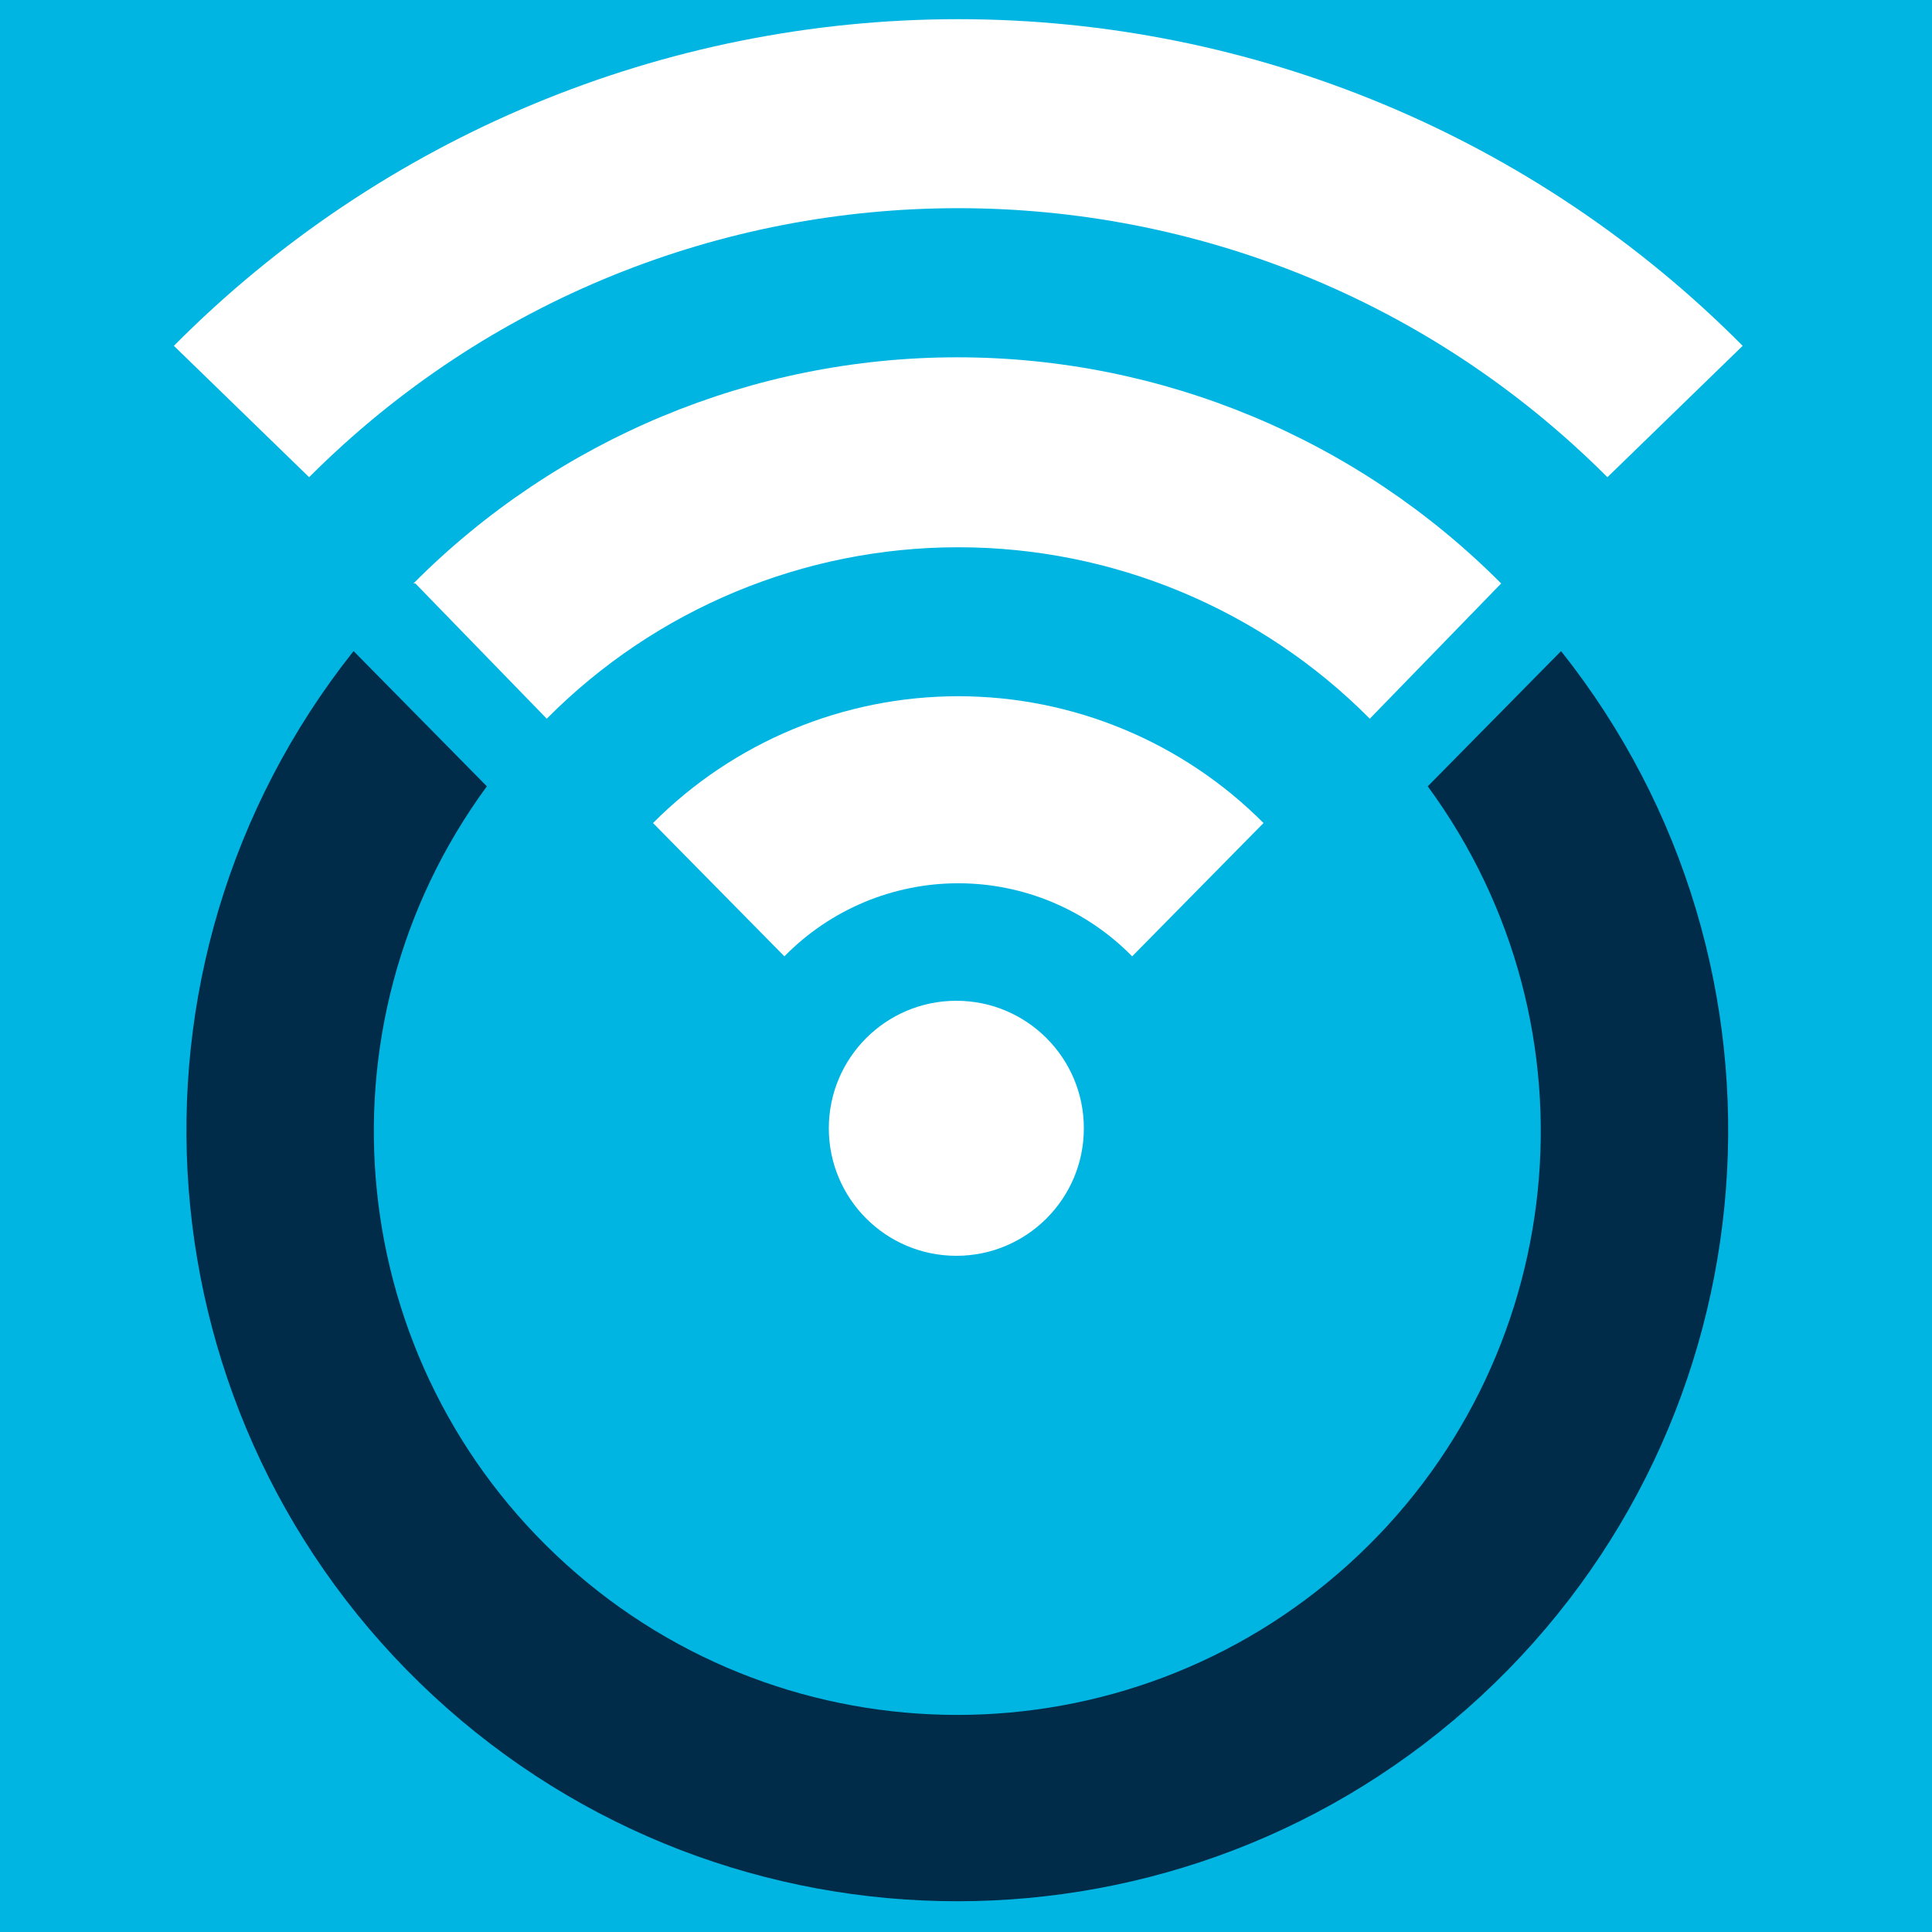
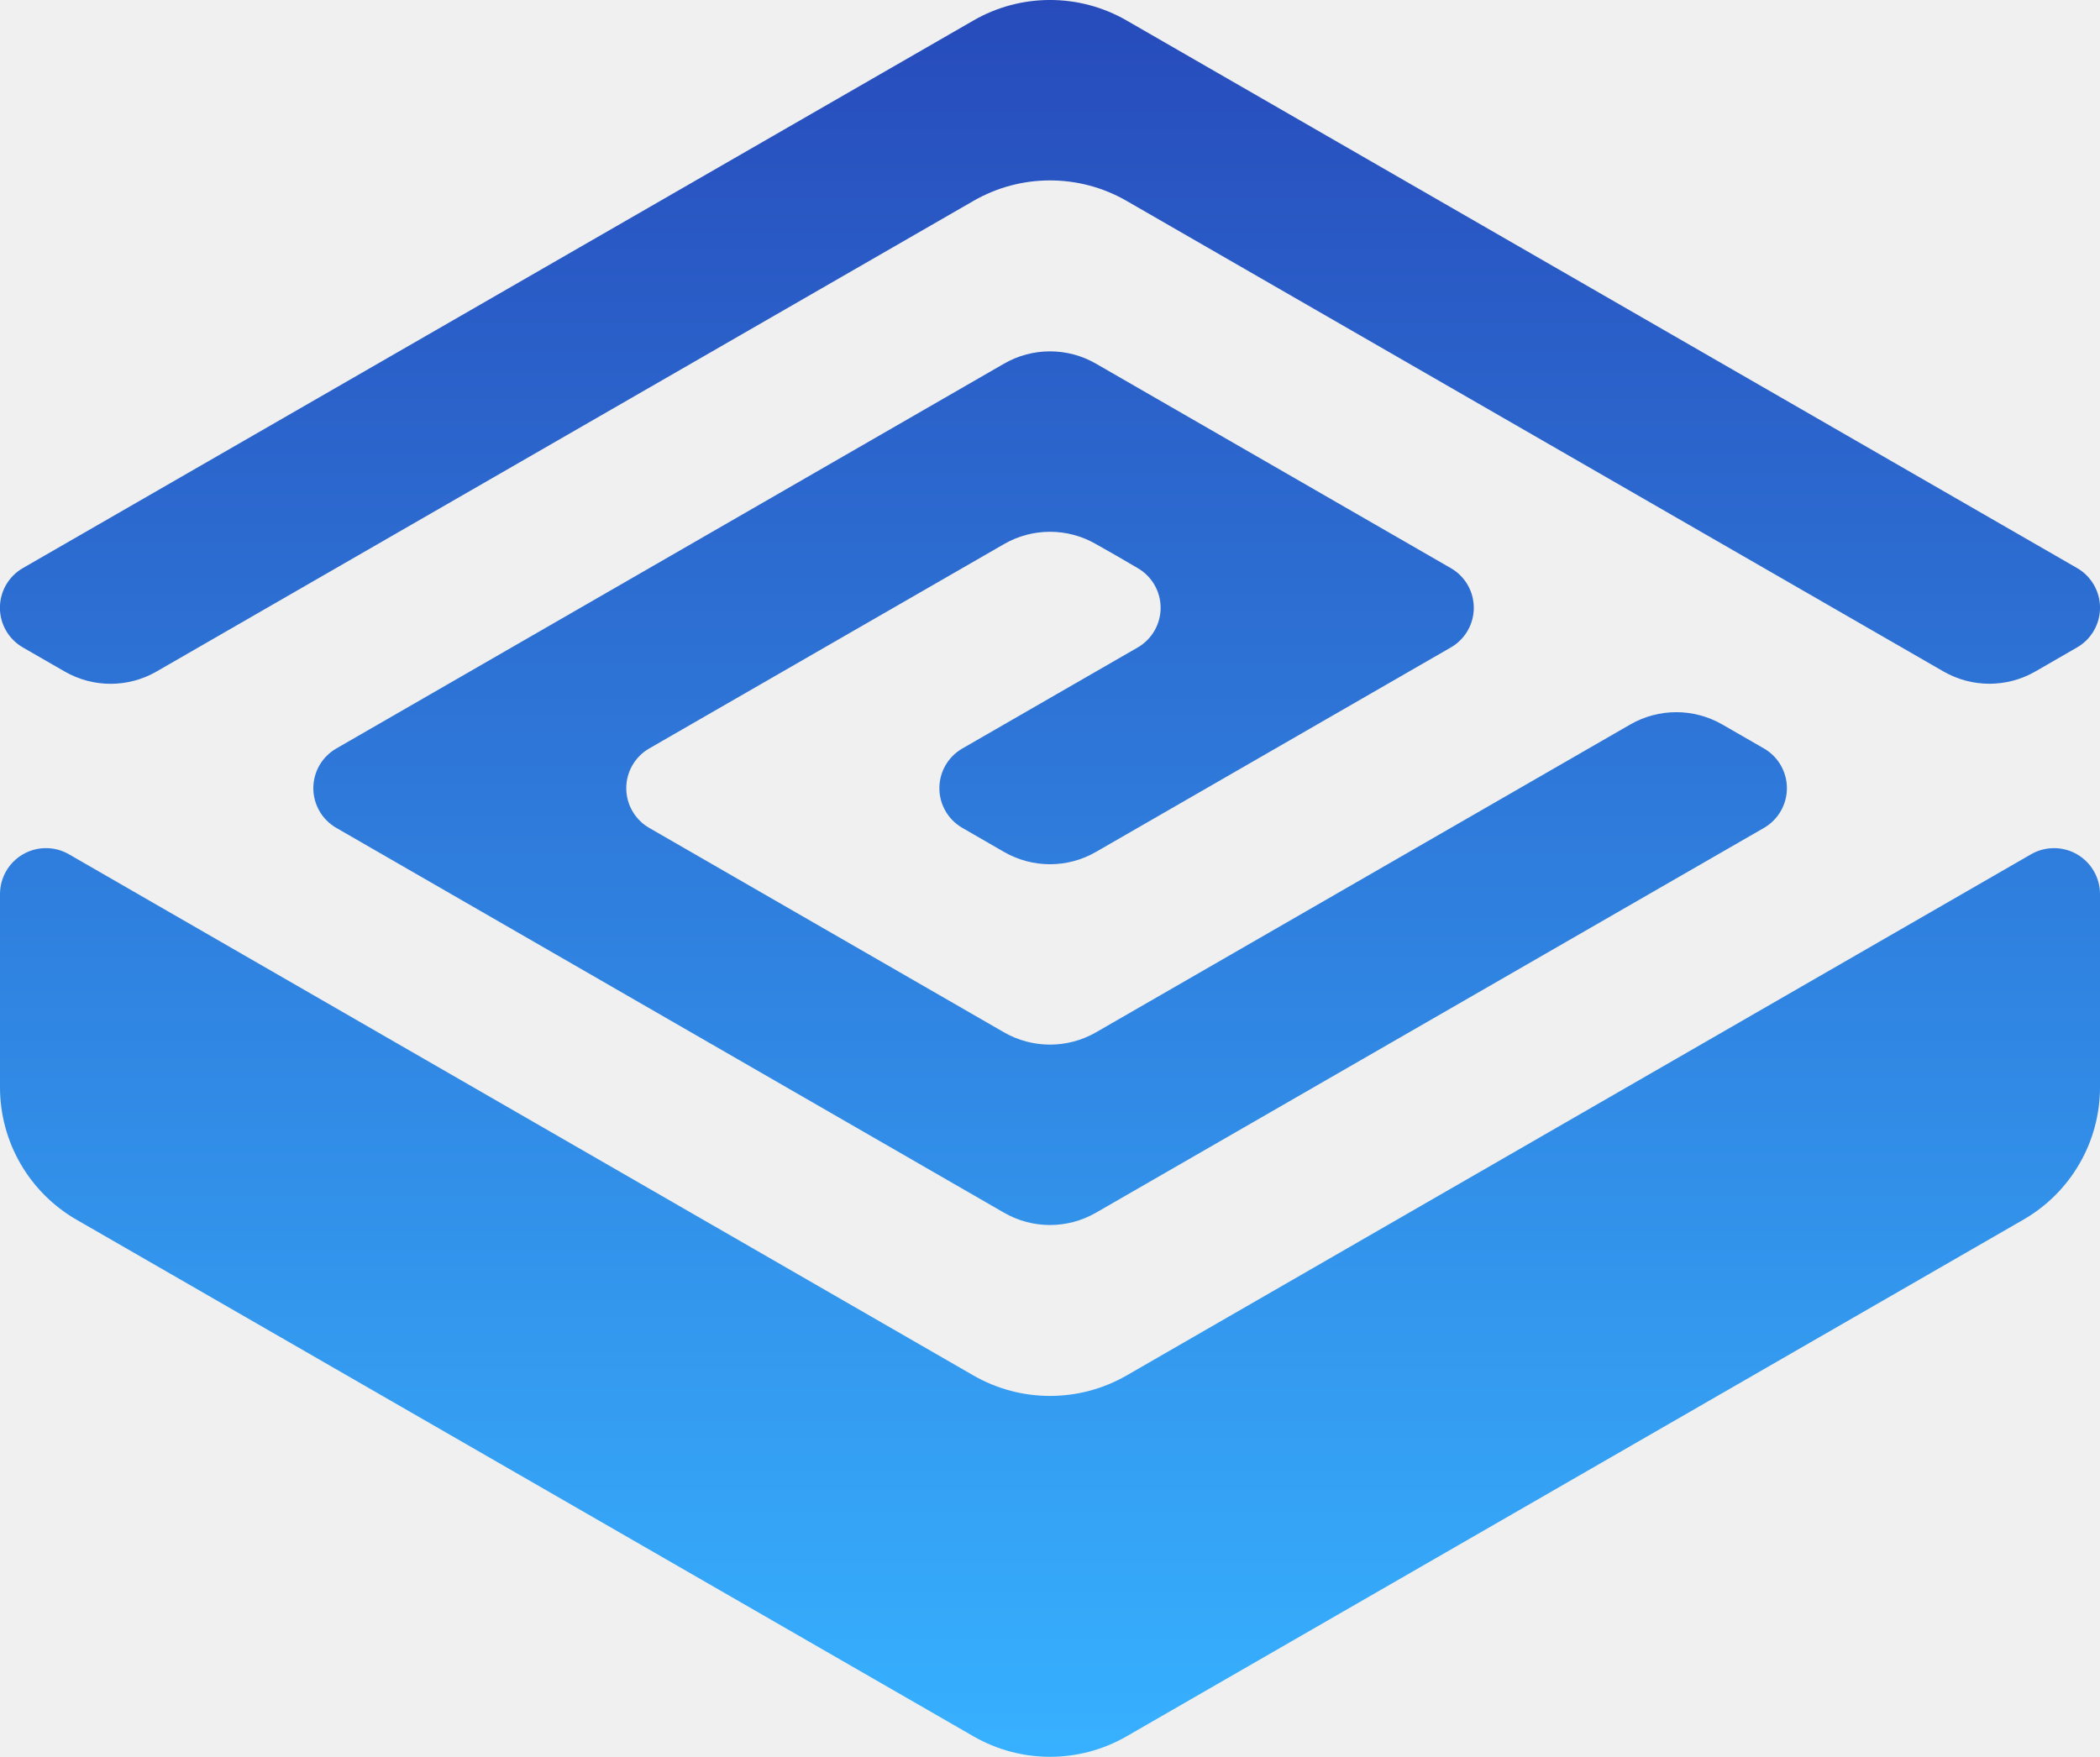
- <svg xmlns="http://www.w3.org/2000/svg" viewBox="-9 -1 100 100">
-   <path d="m -9 -1h100v100h-100z" fill="#00B5E2" />
-   <path d="m40.5 50.8a6.6 6.6 0 1 0 0 13.2 6.6 6.6 0 0 0 0-13.2m-40.5-33.9 7 6.8a47.5 47.5 0 0 1 67.2 0l7-6.8a57.2 57.2 0 0 0-81.2 0" fill="#fff" />
-   <path d="m12.5 29.2 6.8 7a30 30 0 0 1 42.6 0l6.8-7a39.7 39.7 0 0 0-56.3 0" fill="#fff" />
-   <path d="m24.8 41.6 6.8 6.9a12.6 12.6 0 0 1 18 0l6.8-6.9a22.3 22.3 0 0 0-31.6 0" fill="#fff" />
-   <path d="m64.9 39.7a30.2 30.2 0 1 1-48.7 0l-6.9-7a39.9 39.9 0 1 0 62.5 0z" fill="#002B49" />
+ <svg xmlns="http://www.w3.org/2000/svg" viewBox="0 0 358.55 300">
+   <defs>
+     <style>.cls-1{fill:url(#未命名的渐变_7);}</style>
+     <linearGradient id="未命名的渐变_7" x1="179.28" y1="300" x2="179.28" gradientUnits="userSpaceOnUse">
+       <stop offset="0" stop-color="#37b1ff" />
+       <stop offset="1" stop-color="#274bbb" />
+     </linearGradient>
+   </defs>
+   <g id="图层_2" data-name="图层 2">
+     <g id="图层_1-2" data-name="图层 1">
+       <path class="cls-1" d="M278.36,123.71l-91.24,52.58a15.75,15.75,0,0,1-15.69,0l-60.58-34.91a7.83,7.83,0,0,1,0-13.57l60.58-34.9a15.7,15.7,0,0,1,15.69,0q3.57,2,7.12,4.1a7.82,7.82,0,0,1,0,13.56l-29.92,17.24a7.82,7.82,0,0,0,0,13.57l7.11,4.1a15.7,15.7,0,0,0,15.69,0l60.58-34.91a7.81,7.81,0,0,0,0-13.56Q217.42,79.55,187.12,62.1a15.7,15.7,0,0,0-15.69,0l-114,65.71a7.82,7.82,0,0,0,0,13.57l114,65.71a15.7,15.7,0,0,0,15.69,0l114.05-65.71a7.83,7.83,0,0,0,0-13.57l-7.12-4.1A15.75,15.75,0,0,0,278.36,123.71ZM166.2,34.31,26.73,114.67a15.7,15.7,0,0,1-15.69,0l-7.12-4.1A7.82,7.82,0,0,1,3.92,97L166.2,3.5a26.17,26.17,0,0,1,26.16,0L354.63,97a7.82,7.82,0,0,1,0,13.56l-7.11,4.1a15.72,15.72,0,0,1-15.7,0L192.36,34.31A26.17,26.17,0,0,0,166.2,34.31ZM358.55,185.66v-33a7.85,7.85,0,0,0-11.77-6.78l-154.42,89a26.22,26.22,0,0,1-26.16,0l-154.43-89A7.85,7.85,0,0,0,0,152.68v33a26.1,26.1,0,0,0,13.08,22.61L166.2,296.5a26.17,26.17,0,0,0,26.16,0l153.12-88.23A26.09,26.09,0,0,0,358.55,185.66Z" />
+     </g>
+   </g>
</svg>
